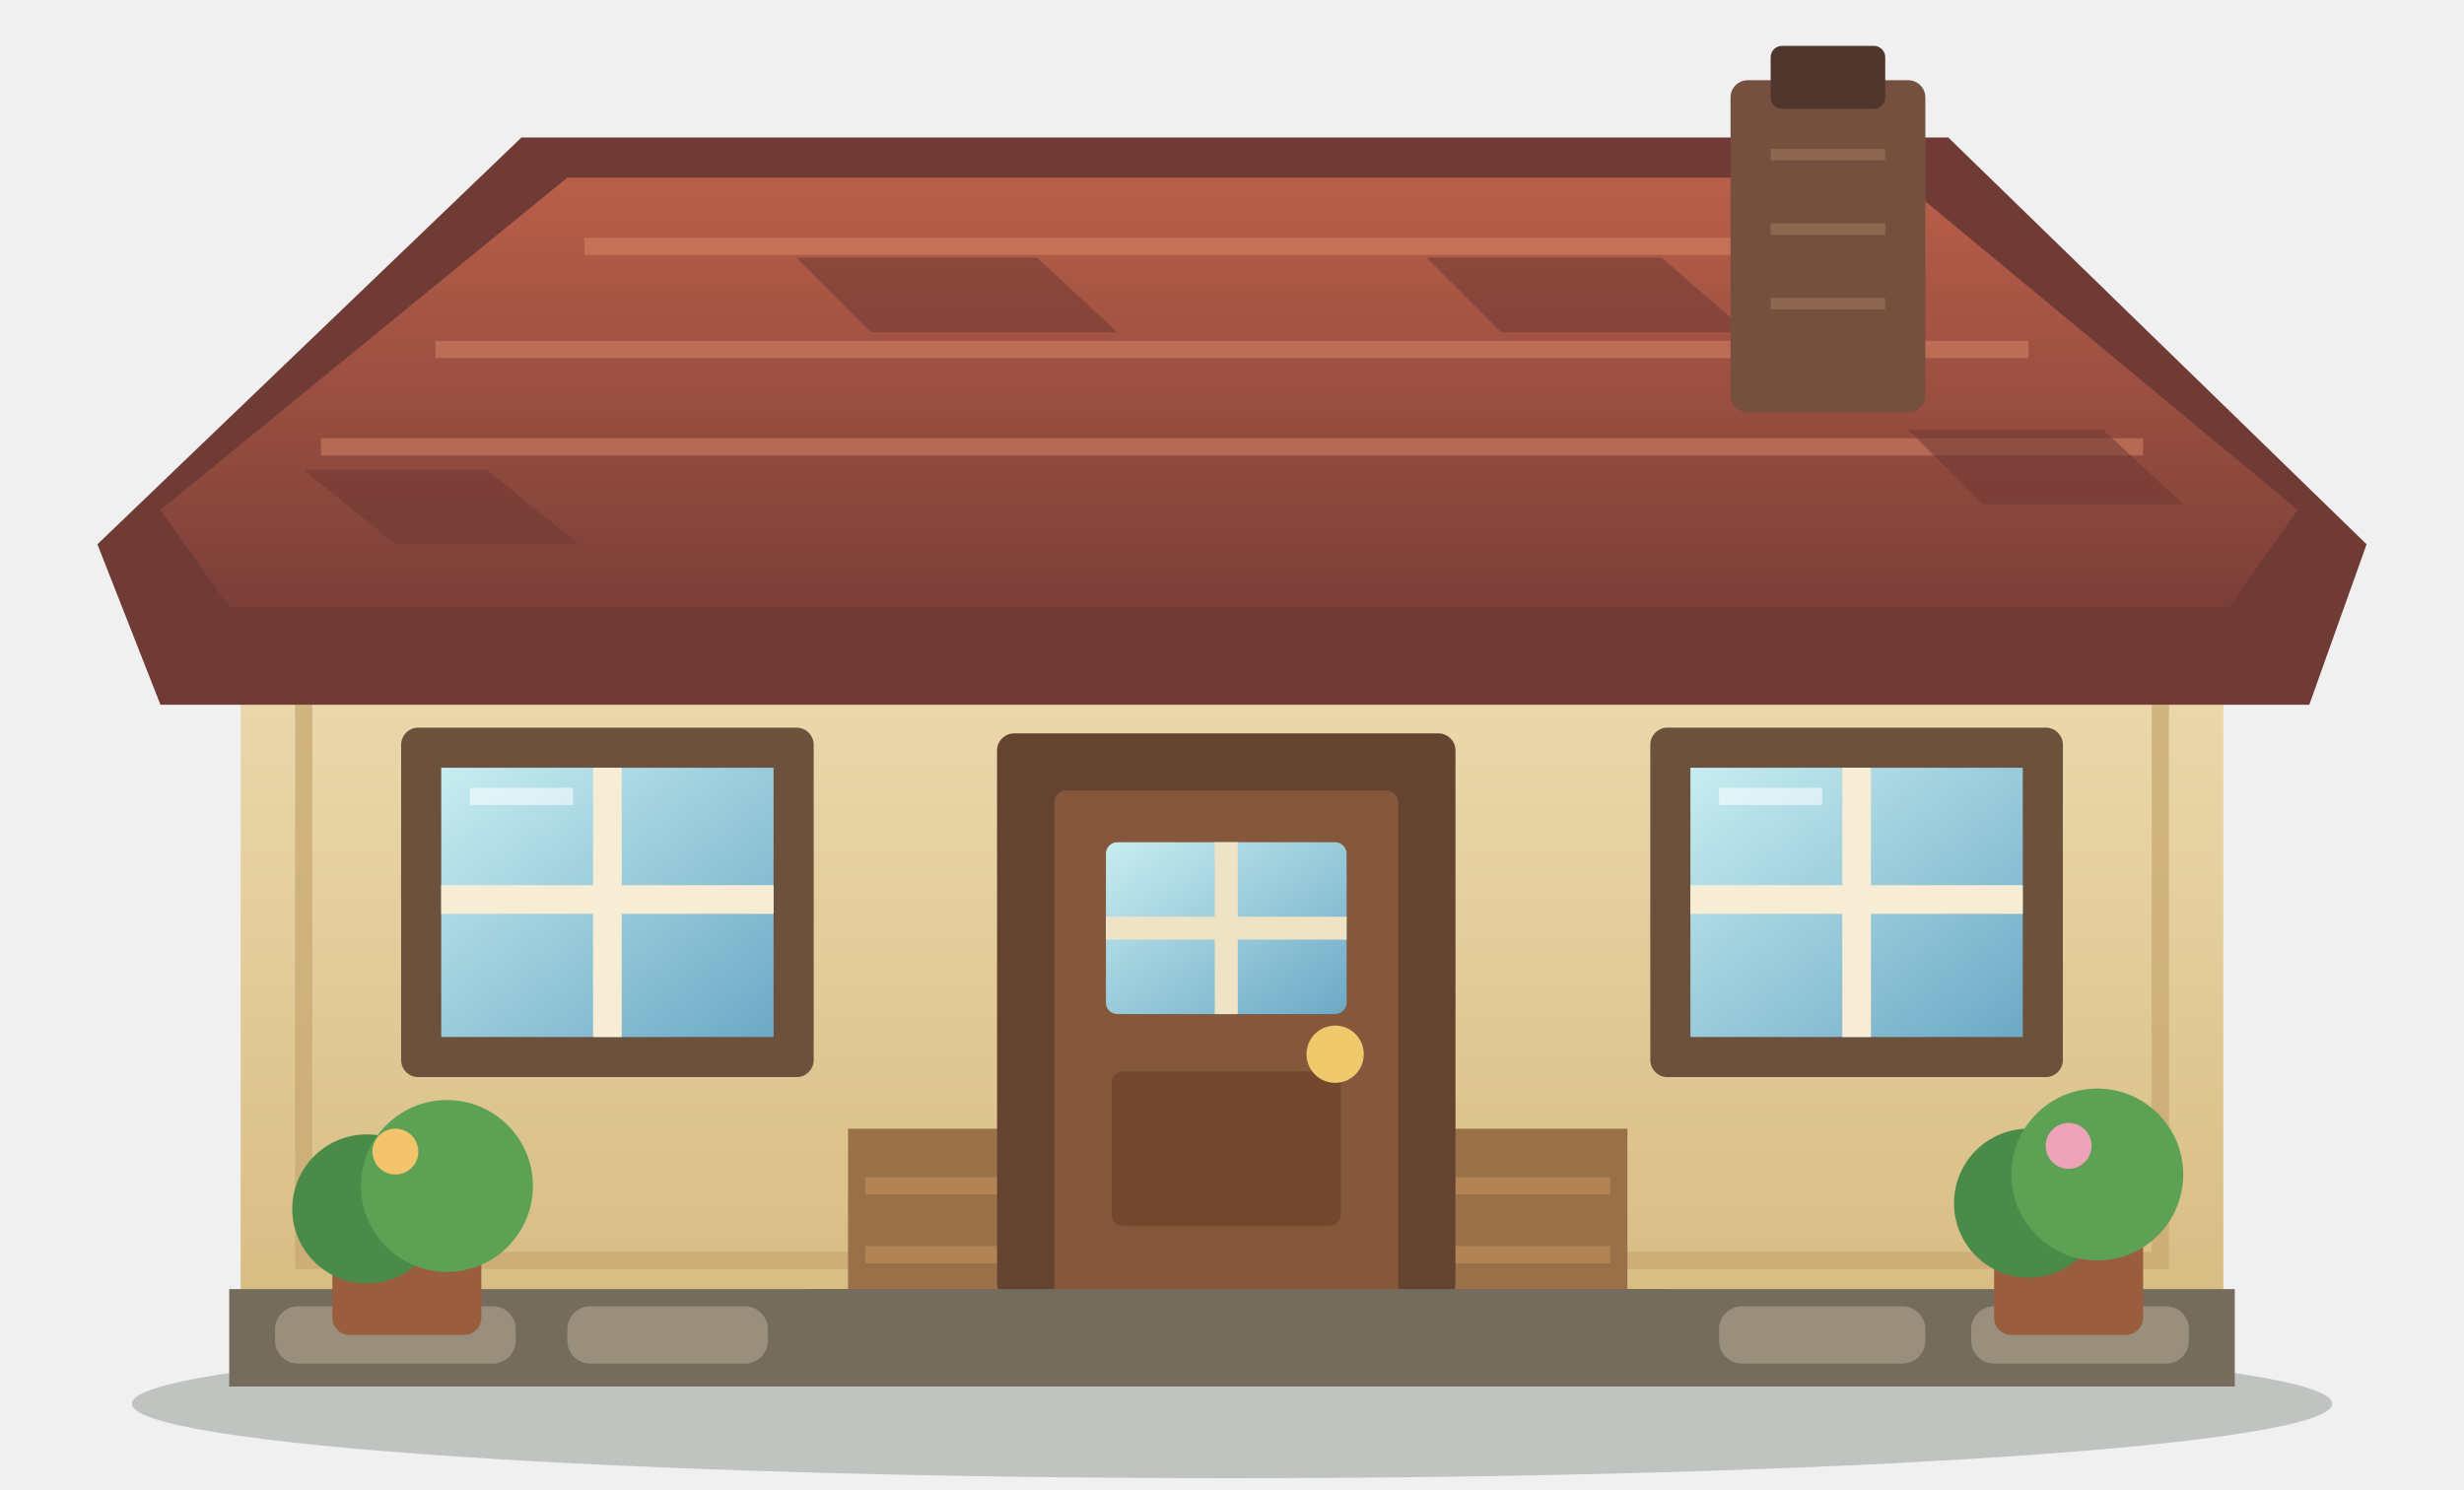
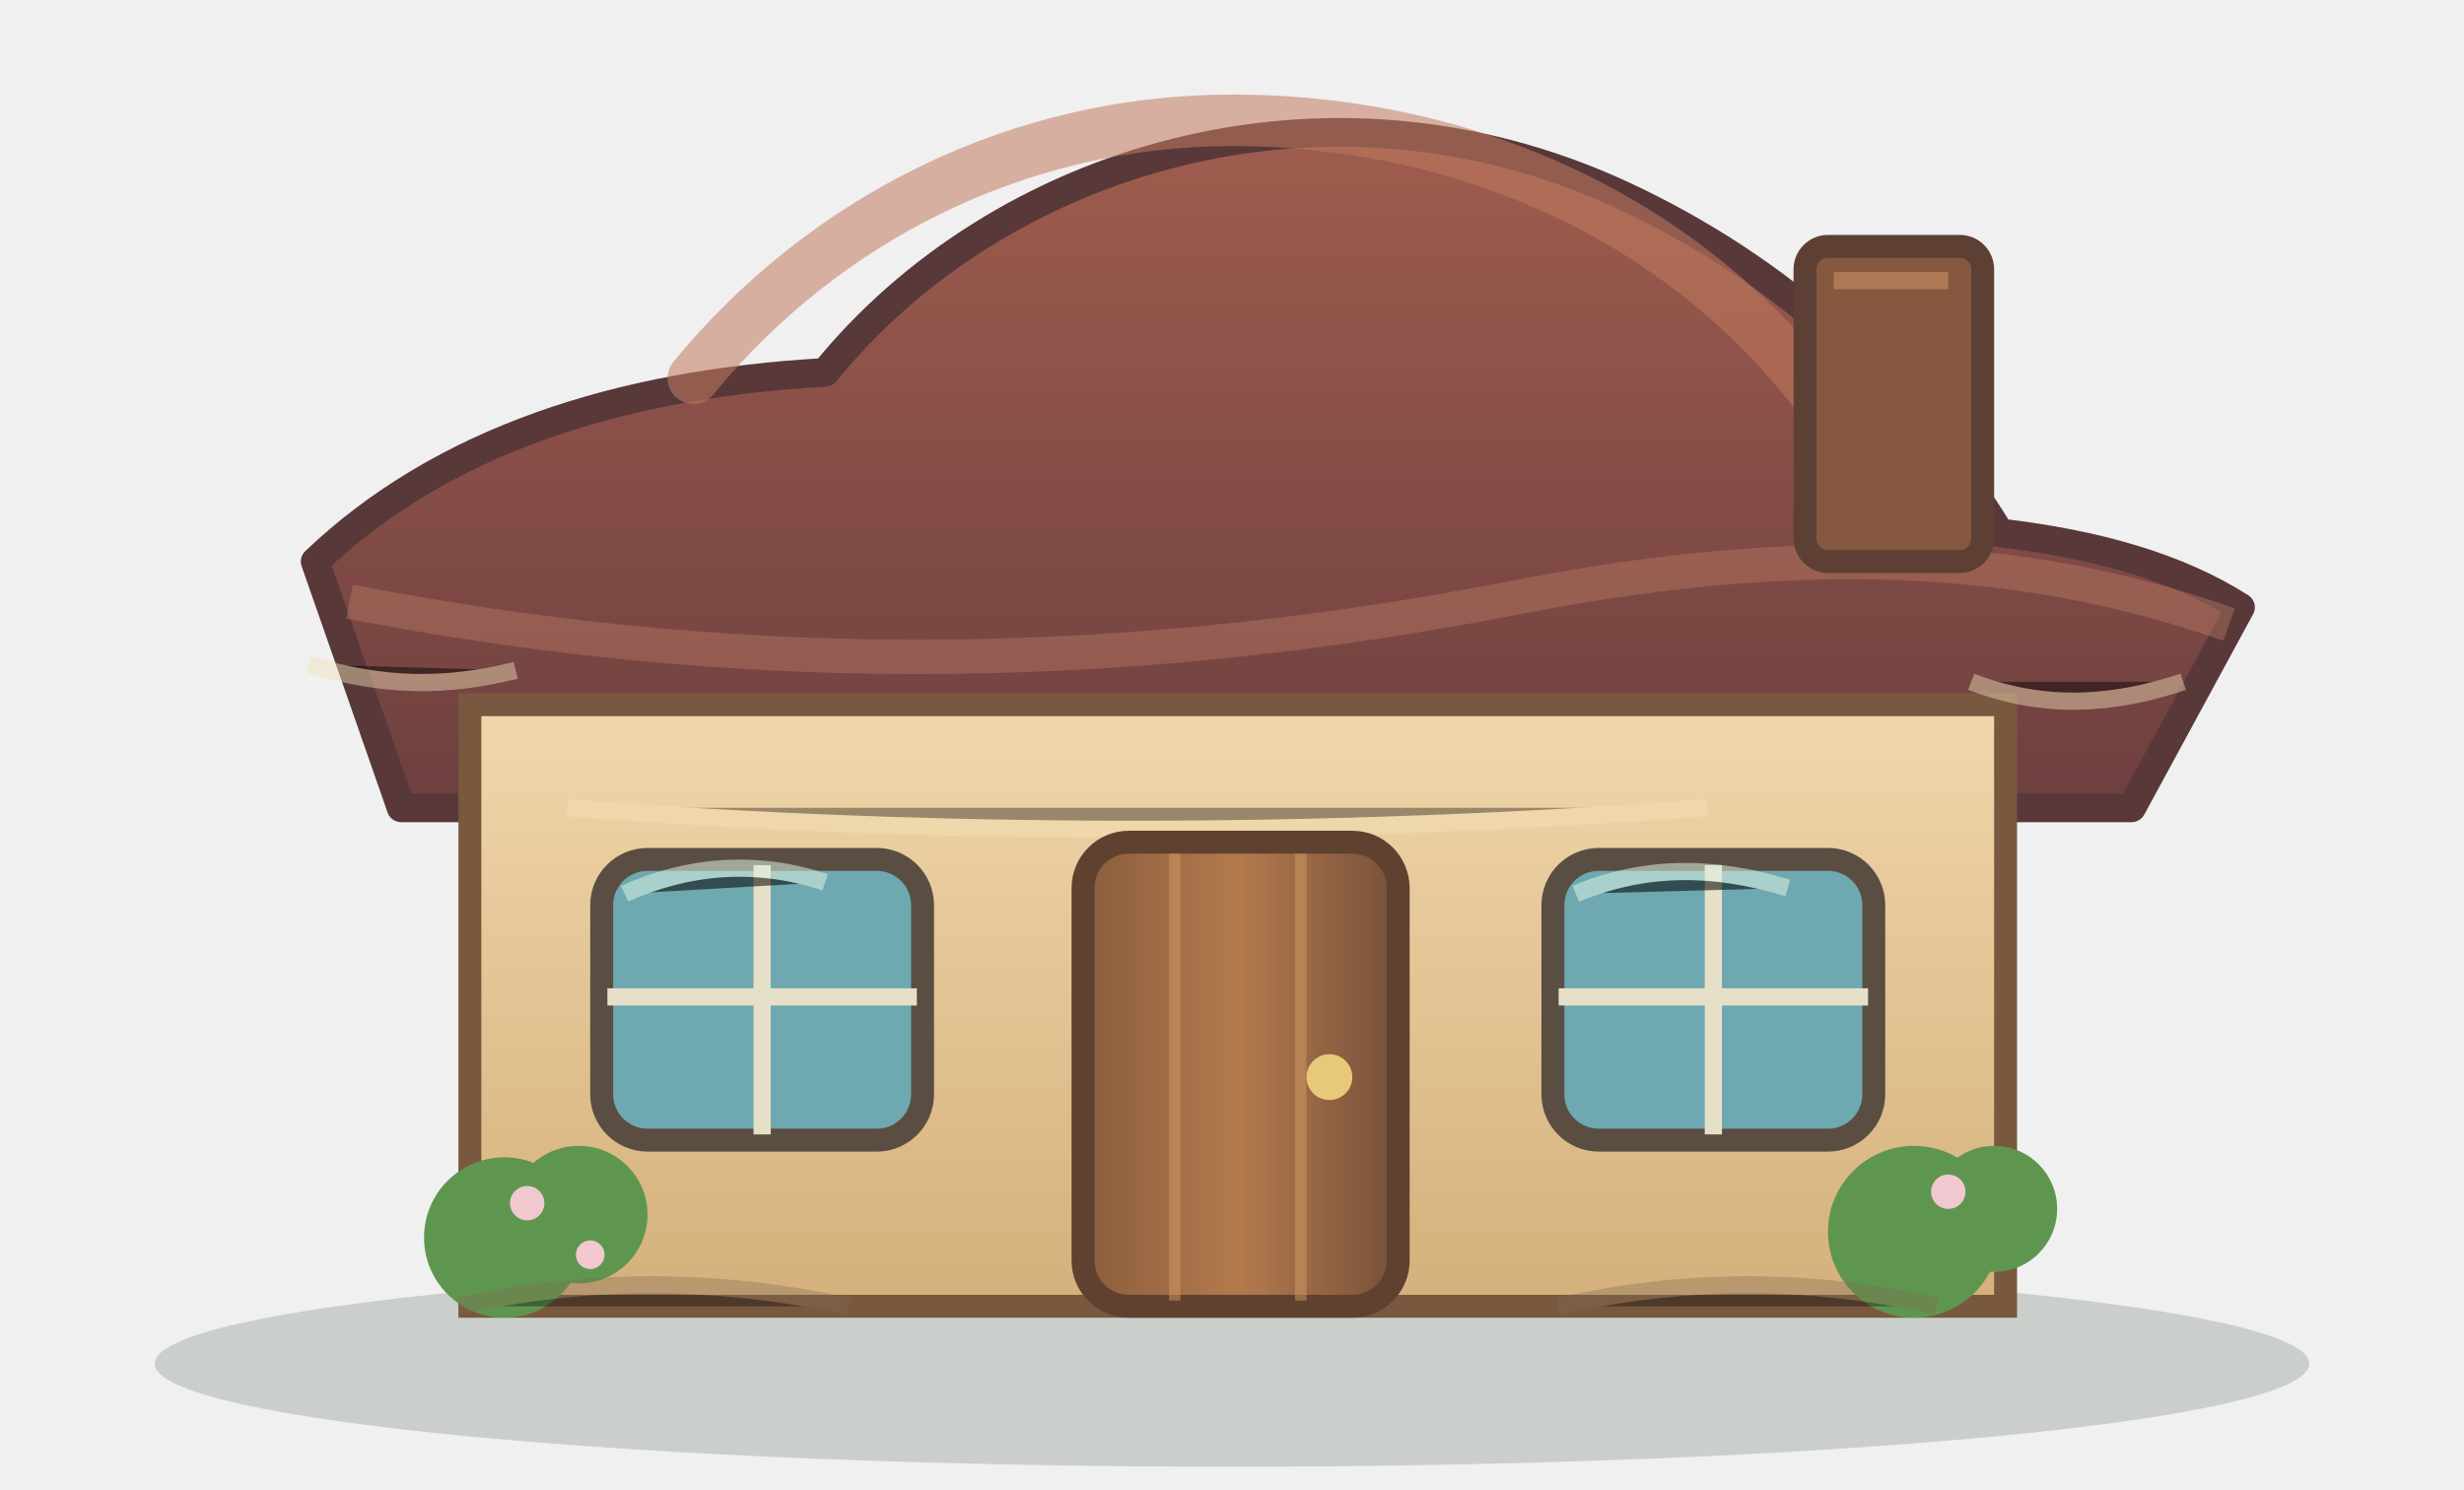
<svg xmlns="http://www.w3.org/2000/svg" width="430" height="260" viewBox="0 0 430 260">
  <defs>
    <linearGradient id="wall" x1="0" y1="0" x2="0" y2="1">
-       <stop stop-color="#f1dfb7" />
-       <stop offset="1" stop-color="#d7bc82" />
+       <stop stop-color="#f0d7ab" />
+       <stop offset="1" stop-color="#d4b07b" />
    </linearGradient>
    <linearGradient id="roof" x1="0" y1="0" x2="0" y2="1">
-       <stop stop-color="#b95f49" />
-       <stop offset="1" stop-color="#7b3f38" />
+       <stop stop-color="#9f5d4e" />
+       <stop offset="1" stop-color="#6d3f3f" />
    </linearGradient>
-     <linearGradient id="glass" x1="0" y1="0" x2="1" y2="1">
-       <stop stop-color="#c7edf0" />
-       <stop offset="1" stop-color="#6ca9c6" />
+     <linearGradient id="wood" x1="0" y1="0" x2="1" y2="0">
+       <stop stop-color="#8a5d3d" />
+       <stop offset=".5" stop-color="#b47a4d" />
+       <stop offset="1" stop-color="#76503a" />
    </linearGradient>
  </defs>
-   <ellipse cx="215" cy="245" rx="192" ry="13" fill="#253726" opacity=".24" />
-   <rect x="42" y="91" width="346" height="139" rx="4" fill="url(#wall)" />
-   <rect x="53" y="102" width="324" height="118" fill="none" stroke="#c6a66f" stroke-width="3" opacity=".7" />
-   <path d="M17 95L91 24h249l73 71-10 28H28z" fill="#703a35" />
-   <path d="M28 89L99 31h232l70 58-12 17H40z" fill="url(#roof)" />
-   <g fill="none" stroke="#d78767" stroke-width="3" opacity=".52">
-     <path d="M56 78h318" />
-     <path d="M76 61h278" />
-     <path d="M102 43h224" />
+   <ellipse cx="215" cy="238" rx="188" ry="18" fill="#22351f" opacity=".18" />
+   <path d="M55 98c22-21 53-31 89-33 30-37 87-55 139-31 28 13 50 33 66 59 17 2 31 6 42 13l-19 35H70z" fill="url(#roof)" stroke="#59383a" stroke-width="5" stroke-linejoin="round" />
+   <path d="M82 123h268v105H82z" fill="url(#wall)" stroke="#78583f" stroke-width="4" />
+   <path d="M99 141c65 5 132 5 199 0" stroke="#f7e5bc" stroke-width="3" opacity=".35" />
+   <path d="M121 66c23-28 57-45 94-45 43 0 82 19 105 52" fill="none" stroke="#c17a5f" stroke-width="9" opacity=".55" stroke-linecap="round" />
+   <path d="M61 105c72 14 139 12 205-1 47-9 86-8 123 5" fill="none" stroke="#c38169" stroke-width="6" opacity=".38" />
+   <rect x="189" y="147" width="55" height="81" rx="8" fill="url(#wood)" stroke="#5f412f" stroke-width="4" />
+   <path d="M205 149v78M227 149v78" stroke="#d29a62" stroke-width="2" opacity=".5" />
+   <circle cx="232" cy="188" r="4" fill="#e8c879" />
+   <g>
+     <rect x="105" y="150" width="56" height="49" rx="8" fill="#6ea8b1" stroke="#5a4e42" stroke-width="4" />
+     <path d="M133 151v47M106 174h54" stroke="#e6e0c8" stroke-width="3" />
+     <rect x="271" y="150" width="56" height="49" rx="8" fill="#6ea8b1" stroke="#5a4e42" stroke-width="4" />
+     <path d="M299 151v47M272 174h54" stroke="#e6e0c8" stroke-width="3" />
+     <path d="M109 156c11-5 23-6 35-2M275 156c12-5 24-5 37-1" stroke="#d9f0de" stroke-width="3" opacity=".55" />
  </g>
-   <g fill="#6e3833" opacity=".55">
-     <path d="M53 82h32l16 13H69z" />
-     <path d="M139 45h42l14 13h-43z" />
-     <path d="M249 45h41l15 13h-43z" />
-     <path d="M333 75h34l14 13h-35z" />
+   <path d="M54 116c13 4 24 4 36 1M344 119c13 5 25 4 37 0" stroke="#efe1b9" stroke-width="3" opacity=".45" />
+   <rect x="315" y="43" width="31" height="55" rx="4" fill="#85583f" stroke="#5d4033" stroke-width="4" />
+   <path d="M320 49h20" stroke="#d59a6a" stroke-width="3" opacity=".5" />
+   <g fill="#5f964f">
+     <circle cx="88" cy="216" r="14" />
+     <circle cx="101" cy="212" r="12" />
+     <circle cx="334" cy="215" r="15" />
+     <circle cx="348" cy="211" r="11" />
  </g>
-   <rect x="302" y="14" width="34" height="58" rx="3" fill="#76503f" />
-   <rect x="309" y="8" width="20" height="11" rx="2" fill="#50372e" />
-   <path d="M309 27h20M309 40h20M309 53h20" stroke="#9b735a" stroke-width="2" opacity=".65" />
-   <rect x="148" y="197" width="136" height="34" fill="#9a7048" />
-   <rect x="139" y="225" width="154" height="10" rx="3" fill="#6f4d35" />
-   <path d="M151 207h130M151 219h130" stroke="#b88a59" stroke-width="3" opacity=".8" />
-   <rect x="174" y="128" width="80" height="99" rx="3" fill="#654331" />
-   <rect x="184" y="138" width="60" height="89" rx="2" fill="#85583b" />
-   <rect x="193" y="147" width="42" height="30" rx="2" fill="url(#glass)" />
-   <path d="M214 147v30M193 162h42" stroke="#efe3c6" stroke-width="4" />
-   <rect x="194" y="187" width="40" height="27" rx="2" fill="#73482f" />
-   <circle cx="233" cy="184" r="5" fill="#f0c96d" />
-   <g>
-     <rect x="70" y="127" width="72" height="61" rx="3" fill="#6c513d" />
-     <rect x="77" y="134" width="58" height="47" fill="url(#glass)" />
-     <path d="M106 134v47M77 157h58" stroke="#f7edd4" stroke-width="5" />
-     <path d="M82 139l18 0" stroke="#ffffff" stroke-width="3" opacity=".55" />
-     <rect x="288" y="127" width="72" height="61" rx="3" fill="#6c513d" />
-     <rect x="295" y="134" width="58" height="47" fill="url(#glass)" />
-     <path d="M324 134v47M295 157h58" stroke="#f7edd4" stroke-width="5" />
-     <path d="M300 139h18" stroke="#ffffff" stroke-width="3" opacity=".55" />
+   <g fill="#f1c8d0">
+     <circle cx="92" cy="210" r="3" />
+     <circle cx="103" cy="219" r="2.5" />
+     <circle cx="340" cy="208" r="3" />
  </g>
-   <rect x="40" y="225" width="350" height="17" fill="#766c5d" />
-   <g fill="#9a8f7c">
-     <rect x="48" y="228" width="42" height="10" rx="4" />
-     <rect x="99" y="228" width="35" height="10" rx="4" />
-     <rect x="300" y="228" width="36" height="10" rx="4" />
-     <rect x="344" y="228" width="38" height="10" rx="4" />
-   </g>
-   <g>
-     <rect x="58" y="215" width="26" height="18" rx="3" fill="#9a5e3e" />
-     <circle cx="64" cy="211" r="13" fill="#4b8b4a" />
-     <circle cx="78" cy="207" r="15" fill="#5ca154" />
-     <circle cx="69" cy="201" r="4" fill="#f4c46c" />
-     <rect x="348" y="215" width="26" height="18" rx="3" fill="#9a5e3e" />
-     <circle cx="354" cy="210" r="13" fill="#4b8b4a" />
-     <circle cx="366" cy="205" r="15" fill="#5ca154" />
-     <circle cx="361" cy="200" r="4" fill="#eda4b8" />
-   </g>
+   <path d="M80 228c22-5 45-5 68 0M272 228c22-5 44-5 66 0" stroke="#806b52" stroke-width="3" opacity=".35" />
</svg>
